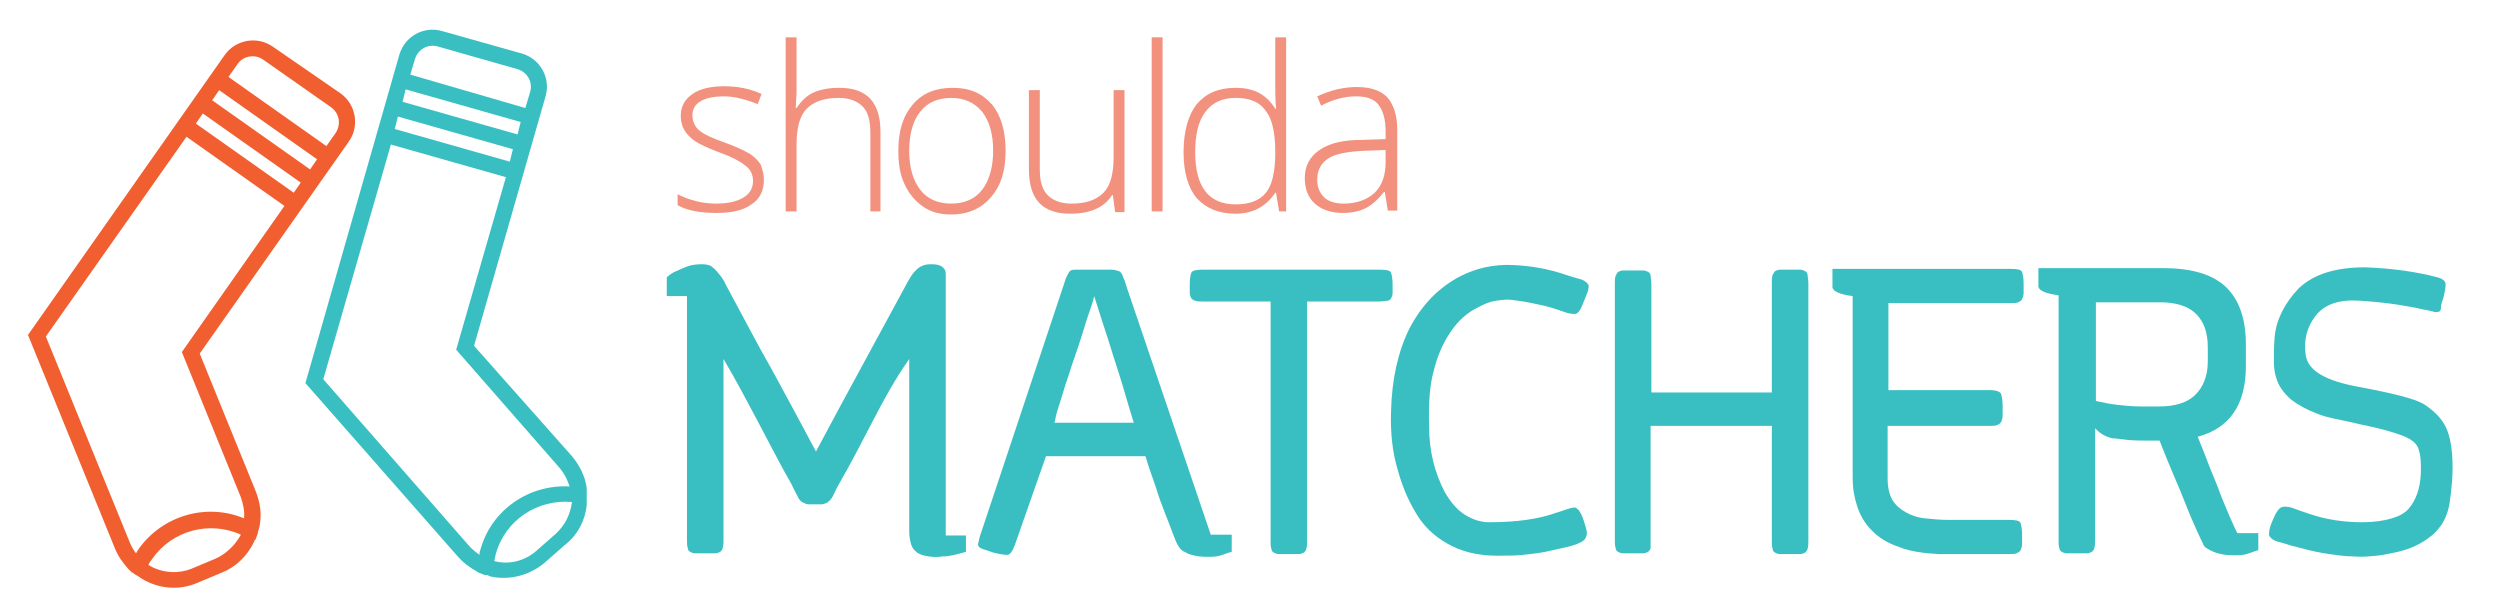
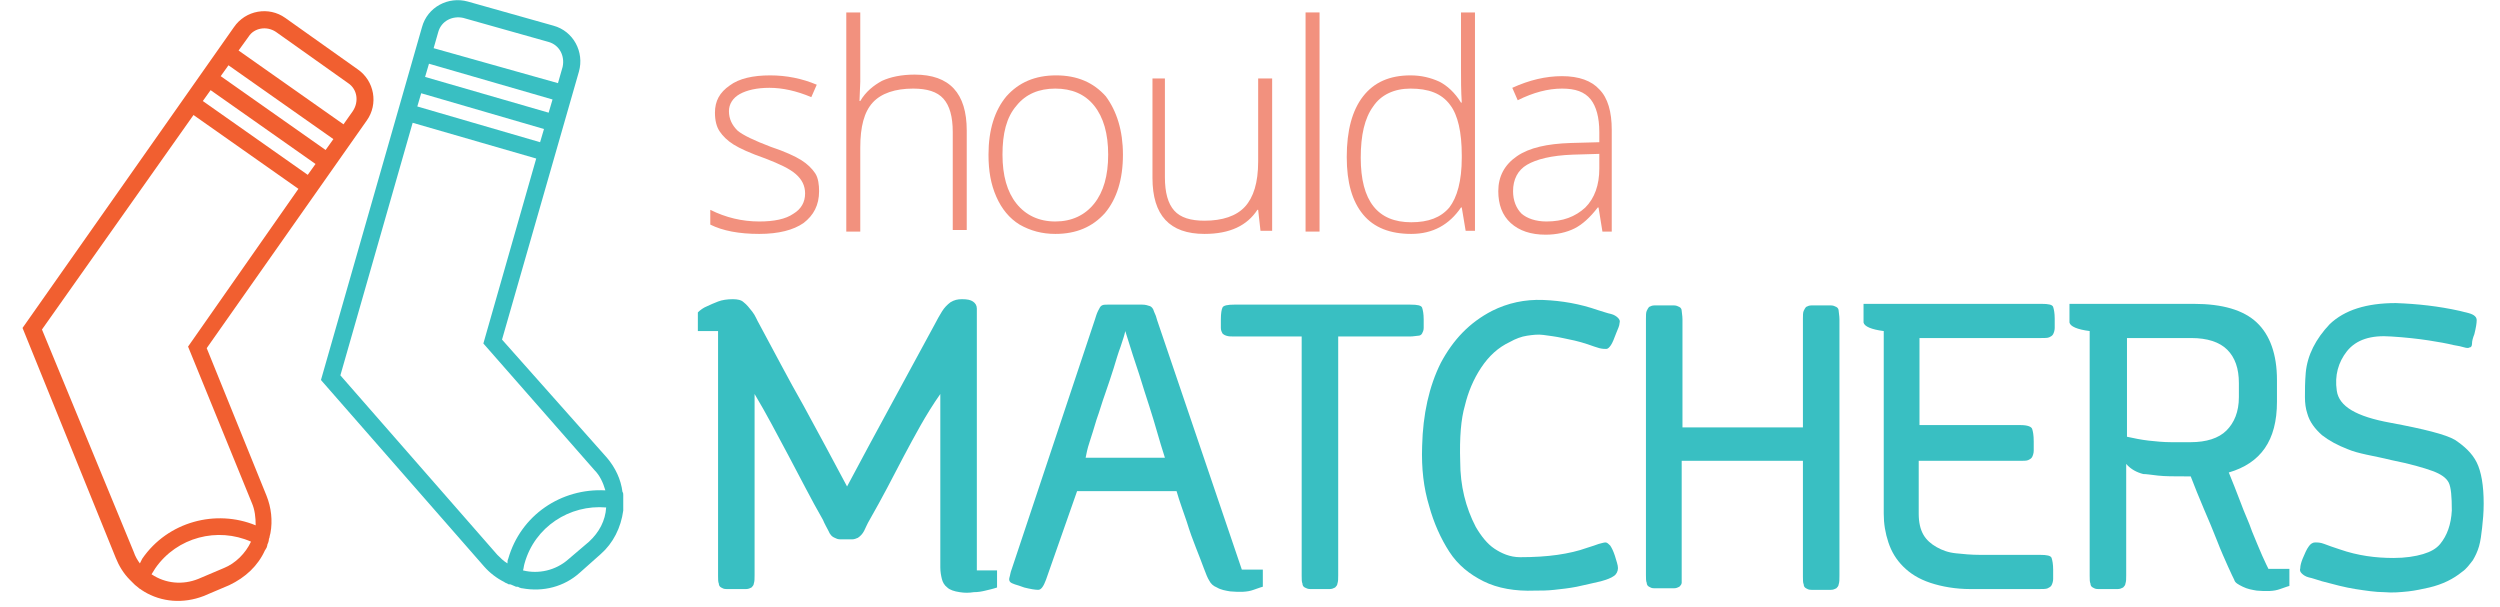
<svg xmlns="http://www.w3.org/2000/svg" version="1.1" x="0px" y="0px" viewBox="0 0 321.7 78.1" enable-background="new 0 0 321.7 78.1" xml:space="preserve">
  <g id="Layer_1">
    <g>
-       <path fill="#F2917E" d="M98.3,23.1c0,1.4-0.5,2.5-1.6,3.2c-1.1,0.8-2.6,1.1-4.5,1.1c-2.1,0-3.8-0.3-5-1V25c1.6,0.8,3.2,1.2,5,1.2    c1.5,0,2.7-0.3,3.5-0.8s1.2-1.2,1.2-2.1c0-0.8-0.3-1.5-1-2c-0.6-0.5-1.7-1.1-3.1-1.6c-1.6-0.6-2.7-1.1-3.3-1.5s-1.1-0.9-1.4-1.4    c-0.3-0.5-0.5-1.1-0.5-1.9c0-1.2,0.5-2.1,1.5-2.8c1-0.7,2.4-1,4.1-1c1.7,0,3.3,0.3,4.8,1l-0.5,1.3c-1.5-0.6-3-1-4.3-1    c-1.3,0-2.3,0.2-3,0.6c-0.7,0.4-1.1,1-1.1,1.8c0,0.8,0.3,1.5,0.9,2c0.6,0.5,1.7,1,3.4,1.6c1.4,0.5,2.4,1,3.1,1.4    c0.6,0.4,1.1,0.9,1.4,1.4C98.1,21.8,98.3,22.4,98.3,23.1z" />
-       <path fill="#F2917E" d="M112,27.2V17.1c0-1.6-0.3-2.7-1-3.4c-0.7-0.7-1.7-1.1-3.1-1.1c-1.9,0-3.2,0.5-4.1,1.4    c-0.9,0.9-1.3,2.5-1.3,4.6v8.6h-1.4V4.8h1.4v7.1l-0.1,2h0.1c0.6-0.9,1.3-1.6,2.2-2c0.9-0.4,2-0.6,3.3-0.6c3.6,0,5.3,1.9,5.3,5.7    v10.2H112z" />
-       <path fill="#F2917E" d="M129.4,19.4c0,2.6-0.6,4.5-1.9,6c-1.2,1.4-2.9,2.2-5.1,2.2c-1.4,0-2.6-0.3-3.6-1c-1-0.7-1.8-1.6-2.4-2.9    c-0.6-1.2-0.8-2.7-0.8-4.3c0-2.6,0.6-4.5,1.9-6c1.2-1.4,2.9-2.1,5.1-2.1c2.2,0,3.8,0.7,5.1,2.2C128.8,14.9,129.4,16.8,129.4,19.4z     M117,19.4c0,2.2,0.5,3.8,1.4,5c0.9,1.2,2.3,1.8,4,1.8s3.1-0.6,4-1.8c0.9-1.2,1.4-2.9,1.4-5c0-2.2-0.5-3.8-1.4-5    c-1-1.2-2.3-1.8-4-1.8s-3.1,0.6-4,1.8C117.5,15.5,117,17.2,117,19.4z" />
-       <path fill="#F2917E" d="M133.8,11.6v10.1c0,1.6,0.3,2.7,1,3.4c0.7,0.7,1.7,1.1,3.1,1.1c1.9,0,3.2-0.5,4.1-1.4    c0.9-0.9,1.3-2.5,1.3-4.6v-8.6h1.4v15.7h-1.2l-0.3-2.2h-0.1c-1,1.6-2.8,2.4-5.4,2.4c-3.6,0-5.3-1.9-5.3-5.7V11.6H133.8z" />
-       <path fill="#F2917E" d="M149.6,27.2h-1.4V4.8h1.4V27.2z" />
-       <path fill="#F2917E" d="M159,11.3c1.1,0,2.1,0.2,2.9,0.6c0.8,0.4,1.6,1.1,2.2,2.1h0.1c-0.1-1.2-0.1-2.4-0.1-3.6V4.8h1.4v22.4h-0.9    l-0.4-2.4h-0.1c-1.2,1.8-2.9,2.7-5.1,2.7c-2.2,0-3.8-0.7-5-2c-1.1-1.3-1.7-3.3-1.7-5.9c0-2.7,0.6-4.8,1.7-6.2    C155.2,12,156.8,11.3,159,11.3z M159,12.6c-1.7,0-3,0.6-3.9,1.8c-0.9,1.2-1.3,2.9-1.3,5.2c0,4.4,1.7,6.7,5.2,6.7    c1.8,0,3.1-0.5,3.9-1.5s1.2-2.7,1.2-5.1v-0.2c0-2.4-0.4-4.2-1.2-5.2C162.1,13.1,160.8,12.6,159,12.6z" />
-       <path fill="#F2917E" d="M178.6,27.2l-0.4-2.5h-0.1c-0.8,1-1.6,1.7-2.4,2.1c-0.8,0.4-1.8,0.6-2.9,0.6c-1.5,0-2.7-0.4-3.6-1.2    c-0.9-0.8-1.3-1.9-1.3-3.3c0-1.5,0.6-2.7,1.9-3.6s3.1-1.3,5.5-1.3l3-0.1v-1c0-1.5-0.3-2.6-0.9-3.4c-0.6-0.8-1.6-1.1-2.9-1.1    c-1.5,0-3,0.4-4.5,1.2l-0.5-1.2c1.7-0.8,3.4-1.2,5.1-1.2c1.7,0,3,0.4,3.9,1.3c0.8,0.9,1.3,2.3,1.3,4.2v10.4H178.6z M172.9,26.2    c1.7,0,3-0.5,4-1.4c1-1,1.4-2.3,1.4-4v-1.5l-2.7,0.1c-2.2,0.1-3.8,0.4-4.7,1c-0.9,0.6-1.4,1.5-1.4,2.7c0,1,0.3,1.7,0.9,2.3    C170.9,25.9,171.8,26.2,172.9,26.2z" />
-       <path fill="#39BFC2" d="M112.3,54.2c-1.4,2.7-2.8,5.4-4.4,8.2c-0.3,0.5-0.5,1-0.7,1.4c-0.2,0.4-0.5,0.7-0.8,0.9    c-0.2,0.1-0.5,0.2-0.7,0.2c-0.3,0-0.5,0-0.8,0s-0.6,0-0.8,0c-0.3,0-0.5-0.1-0.7-0.2c-0.3-0.1-0.6-0.4-0.8-0.9    c-0.2-0.4-0.5-0.9-0.7-1.4c-1.5-2.6-2.9-5.4-4.4-8.2c-1.5-2.8-2.9-5.5-4.4-8v23.2c0,0.5,0,0.8-0.1,1.1c0,0.2-0.2,0.4-0.3,0.5    c-0.2,0.1-0.4,0.2-0.7,0.2s-0.7,0-1.3,0c-0.5,0-0.8,0-1.2,0s-0.5-0.1-0.7-0.2c-0.2-0.1-0.3-0.3-0.3-0.5c-0.1-0.2-0.1-0.6-0.1-1    V38.1h-2.6v-2.4c0.3-0.3,0.7-0.6,1.2-0.8c0.4-0.2,0.9-0.4,1.4-0.6c0.5-0.2,1.2-0.3,1.9-0.3c0.6,0,1.1,0.1,1.4,0.4h0    c0.4,0.3,0.7,0.7,1.1,1.2s0.6,1.1,0.9,1.6c1.9,3.5,3.7,7,5.7,10.5c1.9,3.5,3.8,7,5.6,10.4c1.8-3.4,3.7-6.9,5.6-10.4    s3.8-7,5.7-10.5c0.3-0.6,0.6-1.1,0.9-1.6s0.7-0.9,1.1-1.2c0.5-0.3,0.9-0.4,1.5-0.4c0.7,0,1.1,0.1,1.4,0.3c0.3,0.2,0.5,0.5,0.5,0.9    l0,30.8v2.9h2.6V71c-0.6,0.2-1.1,0.3-1.5,0.4c-0.4,0.1-0.9,0.2-1.5,0.2c-0.6,0.1-1.2,0.1-1.8,0c-0.7-0.1-1.3-0.3-1.6-0.6    c-0.4-0.3-0.6-0.7-0.7-1.1c-0.1-0.4-0.2-0.9-0.2-1.5v-1.7v-0.4V46.2C115.1,48.9,113.7,51.5,112.3,54.2z" />
-       <path fill="#39BFC2" d="M130.6,70.1c-0.3,0.8-0.6,1.3-1,1.3c-0.4,0-1-0.1-1.8-0.3c-0.5-0.2-0.9-0.3-1.2-0.4    c-0.3-0.1-0.5-0.2-0.6-0.3c-0.1-0.1-0.2-0.3-0.1-0.6s0.1-0.6,0.3-1.1l10.7-32.1c0.1-0.3,0.2-0.7,0.4-1.1c0.2-0.4,0.3-0.6,0.5-0.7    c0.2-0.1,0.4-0.1,0.7-0.1c0.3,0,0.6,0,0.9,0h2.5c0.4,0,0.7,0,1.1,0c0.4,0,0.7,0.1,1,0.2c0.2,0.1,0.4,0.3,0.5,0.7    c0.2,0.4,0.3,0.7,0.4,1.1l10.9,32.1h2.7v2.2c0,0-0.4,0.1-1.2,0.4s-1.8,0.3-3,0.2c-0.6-0.1-1.2-0.2-1.7-0.5c-0.5-0.2-0.8-0.5-1-0.9    c-0.2-0.3-0.4-0.8-0.7-1.6s-0.6-1.6-1-2.6c-0.4-1-0.8-2.1-1.2-3.4c-0.4-1.2-0.9-2.5-1.3-3.9h-12.8L130.6,70.1z M140.8,38.1    c-0.1,0.5-0.3,1.1-0.6,2c-0.3,0.8-0.6,1.8-0.9,2.8c-0.3,1-0.7,2.1-1.1,3.3c-0.4,1.1-0.7,2.2-1.1,3.3c-0.3,1-0.6,2-0.9,2.9    c-0.3,0.9-0.4,1.5-0.5,2h10.2c-0.4-1.2-0.7-2.3-1-3.3s-0.6-2.1-1-3.3c-0.4-1.2-0.8-2.5-1.3-4.1C142.1,42.2,141.5,40.3,140.8,38.1z    " />
-       <path fill="#39BFC2" d="M154.9,38.8c-0.5,0-0.8,0-1.1-0.1s-0.4-0.2-0.5-0.3c-0.1-0.2-0.2-0.4-0.2-0.7c0-0.3,0-0.6,0-1.1    c0-0.8,0.1-1.3,0.2-1.5c0.1-0.3,0.7-0.4,1.5-0.4h22.7c0.9,0,1.4,0.1,1.5,0.4c0.1,0.3,0.2,0.8,0.2,1.5c0,0.5,0,0.8,0,1.1    c0,0.3-0.1,0.5-0.2,0.7c-0.1,0.2-0.3,0.3-0.5,0.3s-0.6,0.1-1.1,0.1h-9.2v30.7c0,0.5,0,0.8-0.1,1.1c0,0.2-0.2,0.4-0.3,0.5    c-0.2,0.1-0.4,0.2-0.7,0.2s-0.7,0-1.3,0c-0.5,0-0.8,0-1.2,0c-0.3,0-0.5-0.1-0.7-0.2c-0.2-0.1-0.3-0.3-0.3-0.5    c-0.1-0.2-0.1-0.6-0.1-1V38.8H154.9z" />
-       <path fill="#39BFC2" d="M191.6,67.2c1.8,0,3.4-0.1,4.8-0.3s2.7-0.5,3.8-0.9c0.7-0.2,1.2-0.4,1.5-0.5c0.4-0.1,0.7-0.2,0.9-0.2    c0.2,0,0.4,0.2,0.6,0.4c0.2,0.3,0.4,0.7,0.6,1.3c0.2,0.7,0.4,1.2,0.4,1.6c0,0.4-0.2,0.8-0.5,1c-0.4,0.3-1,0.5-1.7,0.7    c-0.8,0.2-1.8,0.4-3.1,0.7c-1,0.2-2,0.3-2.9,0.4c-0.9,0.1-1.7,0.1-2.5,0.1c-2.5,0.1-4.8-0.3-6.6-1.2s-3.3-2.1-4.4-3.8    c-1.1-1.7-2-3.7-2.6-5.9c-0.7-2.3-1-4.8-0.9-7.7c0.1-4.1,0.9-7.7,2.4-10.7c1.6-3,3.7-5.2,6.6-6.7c2-1,4.2-1.5,6.6-1.4    c2.4,0.1,4.7,0.5,7,1.3c0.7,0.2,1.2,0.4,1.7,0.5c0.4,0.1,0.7,0.3,0.9,0.5c0.2,0.2,0.3,0.4,0.2,0.7c0,0.3-0.2,0.7-0.4,1.2    c-0.3,0.8-0.5,1.3-0.7,1.6s-0.4,0.5-0.6,0.5c-0.2,0-0.5,0-0.9-0.1c-0.4-0.1-0.9-0.3-1.5-0.5c-1.2-0.4-2.2-0.6-3.2-0.8    c-0.9-0.2-1.8-0.3-2.5-0.4c-0.7-0.1-1.4,0-2.1,0.1c-0.7,0.1-1.5,0.4-2.2,0.8c-1.5,0.7-2.7,1.8-3.7,3.3c-1,1.5-1.7,3.2-2.1,4.9    c-0.5,1.7-0.7,4.1-0.6,7.2c0,3.1,0.7,5.9,2,8.4c0.7,1.2,1.5,2.2,2.4,2.8S190.3,67.2,191.6,67.2z" />
-       <path fill="#39BFC2" d="M212.4,70.5c0,0.2-0.2,0.4-0.3,0.5c-0.2,0.1-0.4,0.2-0.7,0.2c-0.3,0-0.7,0-1.3,0c-0.5,0-0.8,0-1.2,0    s-0.5-0.1-0.7-0.2c-0.2-0.1-0.3-0.3-0.3-0.5c-0.1-0.2-0.1-0.6-0.1-1v-33c0-0.4,0-0.8,0.1-1c0.1-0.2,0.2-0.4,0.3-0.5    c0.2-0.1,0.4-0.2,0.7-0.2s0.7,0,1.2,0c0.6,0,1,0,1.3,0c0.3,0,0.5,0.1,0.7,0.2c0.2,0.1,0.3,0.3,0.3,0.5c0,0.2,0.1,0.6,0.1,1.1v13.9    H228V36.4c0-0.4,0-0.8,0.1-1c0.1-0.2,0.2-0.4,0.3-0.5c0.2-0.1,0.4-0.2,0.7-0.2s0.7,0,1.2,0c0.6,0,1,0,1.3,0c0.3,0,0.5,0.1,0.7,0.2    c0.2,0.1,0.3,0.3,0.3,0.5c0,0.2,0.1,0.6,0.1,1.1v33c0,0.5,0,0.8-0.1,1.1c0,0.2-0.2,0.4-0.3,0.5c-0.2,0.1-0.4,0.2-0.7,0.2    c-0.3,0-0.7,0-1.3,0c-0.5,0-0.8,0-1.2,0s-0.5-0.1-0.7-0.2c-0.2-0.1-0.3-0.3-0.3-0.5c-0.1-0.2-0.1-0.6-0.1-1V54.8h-15.6v14.7    C212.4,69.9,212.4,70.3,212.4,70.5z" />
-       <path fill="#39BFC2" d="M244.4,70.4c-1.5-0.5-2.6-1.2-3.5-2.1c-0.9-0.9-1.5-1.9-1.9-3.1c-0.4-1.2-0.6-2.4-0.6-3.7V38.1v0    c-1.6-0.2-2.5-0.6-2.6-1.1v-2.4h22.9c0.9,0,1.4,0.1,1.5,0.4c0.1,0.3,0.2,0.8,0.2,1.5c0,0.5,0,0.8,0,1.2c0,0.3-0.1,0.6-0.2,0.8    c-0.1,0.2-0.3,0.3-0.5,0.4c-0.2,0.1-0.6,0.1-1.1,0.1h-15.6v11.2h13c0.9,0,1.4,0.2,1.5,0.5c0.1,0.3,0.2,0.8,0.2,1.6    c0,0.5,0,0.8,0,1.2c0,0.3-0.1,0.6-0.2,0.8c-0.1,0.2-0.3,0.3-0.5,0.4c-0.2,0.1-0.6,0.1-1.1,0.1h-13v6.8c0,1.1,0.2,2,0.6,2.7    c0.4,0.7,1,1.2,1.7,1.6c0.7,0.4,1.5,0.7,2.5,0.8c0.9,0.1,2,0.2,3.1,0.2h7.7c0.9,0,1.4,0.1,1.5,0.4c0.1,0.3,0.2,0.8,0.2,1.5    c0,0.5,0,0.8,0,1.2c0,0.3-0.1,0.6-0.2,0.8s-0.3,0.3-0.5,0.4c-0.2,0.1-0.6,0.1-1.1,0.1h-8.9C247.7,71.2,245.9,71,244.4,70.4z" />
-       <path fill="#39BFC2" d="M282.8,56.2c0.5,1.2,1,2.5,1.5,3.8s1.1,2.6,1.5,3.8c0.5,1.2,0.9,2.2,1.3,3.1c0.4,0.9,0.7,1.5,0.8,1.7h2.7    v2.2c0,0-0.4,0.1-1.2,0.4s-1.8,0.3-3,0.2c-0.6-0.1-1.2-0.2-1.8-0.5s-1-0.5-1.1-0.9c-0.1-0.2-0.4-0.8-0.8-1.7    c-0.4-0.9-0.9-2-1.4-3.3c-0.5-1.3-1.1-2.7-1.7-4.1s-1.2-2.9-1.7-4.2h-0.7c-1.4,0-2.6,0-3.5-0.1c-0.9-0.1-1.5-0.2-1.9-0.2    c-0.8-0.2-1.6-0.6-2.2-1.3v14.3c0,0.5,0,0.8-0.1,1.1c0,0.2-0.2,0.4-0.3,0.5c-0.2,0.1-0.4,0.2-0.7,0.2s-0.7,0-1.3,0    c-0.5,0-0.8,0-1.2,0s-0.5-0.1-0.7-0.2c-0.2-0.1-0.3-0.3-0.3-0.5c-0.1-0.2-0.1-0.6-0.1-1V38c-1.6-0.2-2.5-0.6-2.6-1.1v-2.4h16    c3.7,0,6.4,0.8,8.1,2.4c1.7,1.6,2.6,4.1,2.6,7.4v2.8C289,52.1,286.9,55.1,282.8,56.2z M277.9,52.3c2,0,3.6-0.5,4.6-1.5    c1-1,1.6-2.4,1.6-4.3v-1.8c0-1.9-0.5-3.3-1.5-4.3c-1-1-2.6-1.5-4.6-1.5h-8.3v12.7c0.9,0.2,1.9,0.4,2.8,0.5s1.9,0.2,2.9,0.2H277.9z    " />
-       <path fill="#39BFC2" d="M303.7,38.7c-2.6-0.2-4.5,0.4-5.7,1.9c-1.1,1.4-1.6,3.1-1.3,5.1c0.3,2,2.5,3.3,6.9,4.1    c4.3,0.8,7.1,1.5,8.3,2.2c1.2,0.8,2.2,1.7,2.8,2.9c0.6,1.2,0.9,3,0.9,5.3c0,1.2-0.1,2.2-0.2,3.1c-0.1,0.9-0.2,1.7-0.4,2.4    c-0.2,0.7-0.5,1.3-0.8,1.8c-0.4,0.5-0.8,1.1-1.4,1.5c-1.1,0.9-2.5,1.6-4.2,2c-0.9,0.2-1.8,0.4-2.7,0.5c-1,0.1-2,0.2-3.1,0.1    c-1.1,0-2.4-0.2-3.7-0.4c-1.3-0.2-2.8-0.6-4.3-1c-0.7-0.2-1.2-0.4-1.7-0.5c-0.4-0.1-0.7-0.3-0.9-0.5c-0.2-0.2-0.3-0.4-0.2-0.7    c0-0.3,0.1-0.7,0.3-1.2c0.3-0.7,0.5-1.2,0.8-1.6c0.2-0.3,0.5-0.5,0.8-0.5s0.7,0,1.2,0.2c0.5,0.2,1.1,0.4,2,0.7    c2.3,0.8,4.6,1.1,6.9,1.1c1.5,0,2.8-0.2,3.8-0.5c1-0.3,1.7-0.7,2.2-1.3c0.9-1.1,1.4-2.5,1.5-4.3s-0.1-3-0.4-3.6    c-0.3-0.6-1-1.1-2.1-1.5c-1.1-0.4-2.8-0.9-5.3-1.4c-1.2-0.3-2.3-0.5-3.2-0.7c-0.9-0.2-1.7-0.4-2.4-0.7c-1.3-0.5-2.4-1.1-3.3-1.8    c-0.9-0.8-1.6-1.7-1.9-2.8c-0.2-0.6-0.3-1.3-0.3-2.1c0-0.9,0-1.9,0.1-3.1c0.2-2.3,1.3-4.4,3.1-6.3c1.9-1.8,4.7-2.7,8.5-2.7    c2.8,0.1,5.5,0.4,8.2,1l1.2,0.3c0.7,0.2,1,0.5,1,0.9c0,0.4-0.1,1-0.3,1.8c-0.2,0.5-0.3,0.9-0.3,1.2c0,0.3-0.1,0.5-0.3,0.5    c-0.1,0.1-0.4,0.1-0.7,0c-0.3-0.1-0.8-0.2-1.4-0.3c-0.8-0.2-1.9-0.4-3.2-0.6S305.4,38.8,303.7,38.7z" />
+       <path fill="#F2917E" d="M105.4,24.6c0,1.8-0.7,3.1-2,4.1c-1.3,0.9-3.2,1.4-5.7,1.4c-2.6,0-4.7-0.4-6.3-1.2V27c2,1,4.1,1.5,6.3,1.5    c1.9,0,3.4-0.3,4.4-1c1-0.6,1.5-1.5,1.5-2.6c0-1-0.4-1.8-1.2-2.5c-0.8-0.7-2.1-1.3-3.9-2c-2-0.7-3.3-1.3-4.1-1.8    c-0.8-0.5-1.4-1.1-1.8-1.7c-0.4-0.6-0.6-1.4-0.6-2.4c0-1.5,0.6-2.6,1.9-3.5c1.2-0.9,3-1.3,5.2-1.3c2.1,0,4.1,0.4,6,1.2l-0.7,1.6    c-1.9-0.8-3.7-1.2-5.4-1.2c-1.6,0-2.9,0.3-3.8,0.8s-1.4,1.3-1.4,2.2c0,1,0.4,1.8,1.1,2.5c0.7,0.6,2.2,1.3,4.3,2.1    c1.8,0.6,3.1,1.2,3.9,1.7s1.4,1.1,1.8,1.7S105.4,23.8,105.4,24.6z" />
+       <path fill="#F2917E" d="M122.6,29.8V17c0-2-0.4-3.4-1.2-4.3c-0.8-0.9-2.1-1.3-3.9-1.3c-2.3,0-4.1,0.6-5.2,1.8    c-1.1,1.2-1.6,3.1-1.6,5.8v10.8h-1.8V1.6h1.8v8.9l-0.1,2.5h0.1c0.7-1.2,1.7-2,2.8-2.6c1.1-0.5,2.5-0.8,4.2-0.8    c4.5,0,6.7,2.4,6.7,7.2v12.8H122.6z" />
+       <path fill="#F2917E" d="M144.5,19.9c0,3.2-0.8,5.7-2.3,7.5c-1.6,1.8-3.7,2.7-6.4,2.7c-1.7,0-3.2-0.4-4.6-1.2c-1.3-0.8-2.3-2-3-3.6    c-0.7-1.6-1-3.3-1-5.4c0-3.2,0.8-5.7,2.3-7.5c1.6-1.8,3.7-2.7,6.4-2.7c2.7,0,4.8,0.9,6.4,2.7C143.7,14.3,144.5,16.8,144.5,19.9z     M129,19.9c0,2.7,0.6,4.8,1.8,6.3c1.2,1.5,2.9,2.3,5,2.3s3.8-0.8,5-2.3c1.2-1.5,1.8-3.6,1.8-6.3c0-2.7-0.6-4.8-1.8-6.3    c-1.2-1.5-2.9-2.2-5-2.2s-3.8,0.7-5,2.2C129.5,15.1,129,17.2,129,19.9z" />
+       <path fill="#F2917E" d="M149.9,10.1v12.7c0,2,0.4,3.4,1.2,4.3c0.8,0.9,2.1,1.3,3.9,1.3c2.3,0,4.1-0.6,5.2-1.8    c1.1-1.2,1.7-3.1,1.7-5.8V10.1h1.8v19.6h-1.5l-0.3-2.7h-0.1c-1.3,2-3.5,3.1-6.8,3.1c-4.5,0-6.7-2.4-6.7-7.2V10.1H149.9z" />
+       <path fill="#F2917E" d="M169.8,29.8H168V1.6h1.8V29.8z" />
+       <path fill="#F2917E" d="M181.5,9.7c1.4,0,2.6,0.3,3.7,0.8c1,0.5,2,1.4,2.8,2.7h0.1c-0.1-1.5-0.1-3-0.1-4.5V1.6h1.8v28.1h-1.2    l-0.5-3H188c-1.5,2.2-3.6,3.4-6.4,3.4c-2.7,0-4.8-0.8-6.2-2.5s-2.1-4.1-2.1-7.4c0-3.4,0.7-6,2.1-7.8    C176.8,10.6,178.8,9.7,181.5,9.7z M181.5,11.4c-2.1,0-3.8,0.8-4.8,2.3c-1.1,1.5-1.6,3.7-1.6,6.6c0,5.6,2.2,8.3,6.5,8.3    c2.2,0,3.8-0.6,4.9-1.9c1-1.3,1.6-3.4,1.6-6.4v-0.3c0-3-0.5-5.2-1.5-6.5C185.5,12,183.8,11.4,181.5,11.4z" />
+       <path fill="#F2917E" d="M206.2,29.8l-0.5-3.1h-0.1c-1,1.3-2,2.2-3,2.7c-1,0.5-2.3,0.8-3.7,0.8c-1.9,0-3.4-0.5-4.5-1.5    c-1.1-1-1.6-2.4-1.6-4.1c0-1.9,0.8-3.4,2.4-4.5s3.9-1.6,6.9-1.7l3.7-0.1V17c0-1.9-0.4-3.3-1.1-4.2c-0.8-1-2-1.4-3.7-1.4    c-1.8,0-3.7,0.5-5.7,1.5l-0.7-1.6c2.2-1,4.3-1.5,6.4-1.5c2.2,0,3.8,0.6,4.8,1.7c1.1,1.1,1.6,2.9,1.6,5.2v13.1H206.2z M199,28.5    c2.1,0,3.7-0.6,5-1.8c1.2-1.2,1.8-2.9,1.8-5v-1.9l-3.4,0.1c-2.8,0.1-4.7,0.6-5.9,1.3c-1.2,0.7-1.8,1.9-1.8,3.4    c0,1.2,0.4,2.2,1.1,2.9C196.5,28.1,197.6,28.5,199,28.5z" />
+       <path fill="#39BFC2" d="M116.3,58.7c-1.4,2.7-2.8,5.4-4.4,8.2c-0.3,0.5-0.5,1-0.7,1.4c-0.2,0.4-0.5,0.7-0.8,0.9    c-0.2,0.1-0.5,0.2-0.7,0.2c-0.3,0-0.5,0-0.8,0s-0.6,0-0.8,0c-0.3,0-0.5-0.1-0.7-0.2c-0.3-0.1-0.6-0.4-0.8-0.9    c-0.2-0.4-0.5-0.9-0.7-1.4c-1.5-2.6-2.9-5.4-4.4-8.2c-1.5-2.8-2.9-5.5-4.4-8V74c0,0.5,0,0.8-0.1,1.1c0,0.2-0.2,0.4-0.3,0.5    c-0.2,0.1-0.4,0.2-0.7,0.2s-0.7,0-1.3,0c-0.5,0-0.8,0-1.2,0s-0.5-0.1-0.7-0.2c-0.2-0.1-0.3-0.3-0.3-0.5c-0.1-0.2-0.1-0.6-0.1-1    V42.6h-2.6v-2.4c0.3-0.3,0.7-0.6,1.2-0.8c0.4-0.2,0.9-0.4,1.4-0.6c0.5-0.2,1.2-0.3,1.9-0.3c0.6,0,1.1,0.1,1.4,0.4h0    c0.4,0.3,0.7,0.7,1.1,1.2s0.6,1.1,0.9,1.6c1.9,3.5,3.7,7,5.7,10.5c1.9,3.5,3.8,7,5.6,10.4c1.8-3.4,3.7-6.9,5.6-10.4    s3.8-7,5.7-10.5c0.3-0.6,0.6-1.1,0.9-1.6s0.7-0.9,1.1-1.2c0.5-0.3,0.9-0.4,1.5-0.4c0.7,0,1.1,0.1,1.4,0.3c0.3,0.2,0.5,0.5,0.5,0.9    l0,30.8v2.9h2.6v2.2c-0.6,0.2-1.1,0.3-1.5,0.4c-0.4,0.1-0.9,0.2-1.5,0.2c-0.6,0.1-1.2,0.1-1.8,0c-0.7-0.1-1.3-0.3-1.6-0.6    c-0.4-0.3-0.6-0.7-0.7-1.1c-0.1-0.4-0.2-0.9-0.2-1.5v-1.7v-0.4V50.7C119.1,53.4,117.7,56.1,116.3,58.7z" />
+       <path fill="#39BFC2" d="M134.6,74.6c-0.3,0.8-0.6,1.3-1,1.3c-0.4,0-1-0.1-1.8-0.3c-0.5-0.2-0.9-0.3-1.2-0.4    c-0.3-0.1-0.5-0.2-0.6-0.3c-0.1-0.1-0.2-0.3-0.1-0.6s0.1-0.6,0.3-1.1l10.7-32.1c0.1-0.3,0.2-0.7,0.4-1.1c0.2-0.4,0.3-0.6,0.5-0.7    c0.2-0.1,0.4-0.1,0.7-0.1c0.3,0,0.6,0,0.9,0h2.5c0.4,0,0.7,0,1.1,0c0.4,0,0.7,0.1,1,0.2c0.2,0.1,0.4,0.3,0.5,0.7    c0.2,0.4,0.3,0.7,0.4,1.1l10.9,32.1h2.7v2.2c0,0-0.4,0.1-1.2,0.4s-1.8,0.3-3,0.2c-0.6-0.1-1.2-0.2-1.7-0.5c-0.5-0.2-0.8-0.5-1-0.9    c-0.2-0.3-0.4-0.8-0.7-1.6s-0.6-1.6-1-2.6c-0.4-1-0.8-2.1-1.2-3.4c-0.4-1.2-0.9-2.5-1.3-3.9h-12.8L134.6,74.6z M144.8,42.6    c-0.1,0.5-0.3,1.1-0.6,2c-0.3,0.8-0.6,1.8-0.9,2.8c-0.3,1-0.7,2.1-1.1,3.3c-0.4,1.1-0.7,2.2-1.1,3.3c-0.3,1-0.6,2-0.9,2.9    c-0.3,0.9-0.4,1.5-0.5,2h10.2c-0.4-1.2-0.7-2.3-1-3.3s-0.6-2.1-1-3.3c-0.4-1.2-0.8-2.5-1.3-4.1C146.1,46.7,145.5,44.9,144.8,42.6z    " />
+       <path fill="#39BFC2" d="M158.9,43.3c-0.5,0-0.8,0-1.1-0.1s-0.4-0.2-0.5-0.3c-0.1-0.2-0.2-0.4-0.2-0.7c0-0.3,0-0.6,0-1.1    c0-0.8,0.1-1.3,0.2-1.5c0.1-0.3,0.7-0.4,1.5-0.4h22.7c0.9,0,1.4,0.1,1.5,0.4c0.1,0.3,0.2,0.8,0.2,1.5c0,0.5,0,0.8,0,1.1    c0,0.3-0.1,0.5-0.2,0.7c-0.1,0.2-0.3,0.3-0.5,0.3s-0.6,0.1-1.1,0.1h-9.2V74c0,0.5,0,0.8-0.1,1.1c0,0.2-0.2,0.4-0.3,0.5    c-0.2,0.1-0.4,0.2-0.7,0.2s-0.7,0-1.3,0c-0.5,0-0.8,0-1.2,0c-0.3,0-0.5-0.1-0.7-0.2c-0.2-0.1-0.3-0.3-0.3-0.5    c-0.1-0.2-0.1-0.6-0.1-1V43.3H158.9z" />
+       <path fill="#39BFC2" d="M195.6,71.7c1.8,0,3.4-0.1,4.8-0.3s2.7-0.5,3.8-0.9c0.7-0.2,1.2-0.4,1.5-0.5c0.4-0.1,0.7-0.2,0.9-0.2    c0.2,0,0.4,0.2,0.6,0.4c0.2,0.3,0.4,0.7,0.6,1.3c0.2,0.7,0.4,1.2,0.4,1.6c0,0.4-0.2,0.8-0.5,1c-0.4,0.3-1,0.5-1.7,0.7    c-0.8,0.2-1.8,0.4-3.1,0.7c-1,0.2-2,0.3-2.9,0.4c-0.9,0.1-1.7,0.1-2.5,0.1c-2.5,0.1-4.8-0.3-6.6-1.2s-3.3-2.1-4.4-3.8    c-1.1-1.7-2-3.7-2.6-5.9c-0.7-2.3-1-4.8-0.9-7.7c0.1-4.1,0.9-7.7,2.4-10.7c1.6-3,3.7-5.2,6.6-6.7c2-1,4.2-1.5,6.6-1.4    c2.4,0.1,4.7,0.5,7,1.3c0.7,0.2,1.2,0.4,1.7,0.5c0.4,0.1,0.7,0.3,0.9,0.5c0.2,0.2,0.3,0.4,0.2,0.7c0,0.3-0.2,0.7-0.4,1.2    c-0.3,0.8-0.5,1.3-0.7,1.6s-0.4,0.5-0.6,0.5c-0.2,0-0.5,0-0.9-0.1c-0.4-0.1-0.9-0.3-1.5-0.5c-1.2-0.4-2.2-0.6-3.2-0.8    c-0.9-0.2-1.8-0.3-2.5-0.4c-0.7-0.1-1.4,0-2.1,0.1c-0.7,0.1-1.5,0.4-2.2,0.8c-1.5,0.7-2.7,1.8-3.7,3.3c-1,1.5-1.7,3.2-2.1,4.9    c-0.5,1.7-0.7,4.1-0.6,7.2c0,3.1,0.7,5.9,2,8.4c0.7,1.2,1.5,2.2,2.4,2.8S194.3,71.7,195.6,71.7z" />
+       <path fill="#39BFC2" d="M216.4,75c0,0.2-0.2,0.4-0.3,0.5c-0.2,0.1-0.4,0.2-0.7,0.2c-0.3,0-0.7,0-1.3,0c-0.5,0-0.8,0-1.2,0    s-0.5-0.1-0.7-0.2c-0.2-0.1-0.3-0.3-0.3-0.5c-0.1-0.2-0.1-0.6-0.1-1V41c0-0.4,0-0.8,0.1-1c0.1-0.2,0.2-0.4,0.3-0.5    c0.2-0.1,0.4-0.2,0.7-0.2s0.7,0,1.2,0c0.6,0,1,0,1.3,0c0.3,0,0.5,0.1,0.7,0.2c0.2,0.1,0.3,0.3,0.3,0.5c0,0.2,0.1,0.6,0.1,1.1v13.9    H232V41c0-0.4,0-0.8,0.1-1c0.1-0.2,0.2-0.4,0.3-0.5c0.2-0.1,0.4-0.2,0.7-0.2s0.7,0,1.2,0c0.6,0,1,0,1.3,0c0.3,0,0.5,0.1,0.7,0.2    c0.2,0.1,0.3,0.3,0.3,0.5c0,0.2,0.1,0.6,0.1,1.1v33c0,0.5,0,0.8-0.1,1.1c0,0.2-0.2,0.4-0.3,0.5c-0.2,0.1-0.4,0.2-0.7,0.2    c-0.3,0-0.7,0-1.3,0c-0.5,0-0.8,0-1.2,0s-0.5-0.1-0.7-0.2c-0.2-0.1-0.3-0.3-0.3-0.5c-0.1-0.2-0.1-0.6-0.1-1V59.3h-15.6V74    C216.4,74.4,216.4,74.8,216.4,75z" />
+       <path fill="#39BFC2" d="M248.4,75c-1.5-0.5-2.6-1.2-3.5-2.1c-0.9-0.9-1.5-1.9-1.9-3.1c-0.4-1.2-0.6-2.4-0.6-3.7V42.6v0    c-1.6-0.2-2.5-0.6-2.6-1.1v-2.4h22.9c0.9,0,1.4,0.1,1.5,0.4c0.1,0.3,0.2,0.8,0.2,1.5c0,0.5,0,0.8,0,1.2c0,0.3-0.1,0.6-0.2,0.8    c-0.1,0.2-0.3,0.3-0.5,0.4c-0.2,0.1-0.6,0.1-1.1,0.1h-15.6v11.2h13c0.9,0,1.4,0.2,1.5,0.5c0.1,0.3,0.2,0.8,0.2,1.6    c0,0.5,0,0.8,0,1.2c0,0.3-0.1,0.6-0.2,0.8c-0.1,0.2-0.3,0.3-0.5,0.4c-0.2,0.1-0.6,0.1-1.1,0.1h-13v6.8c0,1.1,0.2,2,0.6,2.7    c0.4,0.7,1,1.2,1.7,1.6c0.7,0.4,1.5,0.7,2.5,0.8c0.9,0.1,2,0.2,3.1,0.2h7.7c0.9,0,1.4,0.1,1.5,0.4c0.1,0.3,0.2,0.8,0.2,1.5    c0,0.5,0,0.8,0,1.2c0,0.3-0.1,0.6-0.2,0.8s-0.3,0.3-0.5,0.4c-0.2,0.1-0.6,0.1-1.1,0.1h-8.9C251.7,75.8,249.9,75.5,248.4,75z" />
+       <path fill="#39BFC2" d="M286.8,60.8c0.5,1.2,1,2.5,1.5,3.8c0.5,1.4,1.1,2.6,1.5,3.8c0.5,1.2,0.9,2.2,1.3,3.1    c0.4,0.9,0.7,1.5,0.8,1.7h2.7v2.2c0,0-0.4,0.1-1.2,0.4s-1.8,0.3-3,0.2c-0.6-0.1-1.2-0.2-1.8-0.5s-1-0.5-1.1-0.9    c-0.1-0.2-0.4-0.8-0.8-1.7c-0.4-0.9-0.9-2-1.4-3.3c-0.5-1.3-1.1-2.7-1.7-4.1s-1.2-2.9-1.7-4.2h-0.7c-1.4,0-2.6,0-3.5-0.1    c-0.9-0.1-1.5-0.2-1.9-0.2c-0.8-0.2-1.6-0.6-2.2-1.3V74c0,0.5,0,0.8-0.1,1.1c0,0.2-0.2,0.4-0.3,0.5c-0.2,0.1-0.4,0.2-0.7,0.2    s-0.7,0-1.3,0c-0.5,0-0.8,0-1.2,0s-0.5-0.1-0.7-0.2c-0.2-0.1-0.3-0.3-0.3-0.5c-0.1-0.2-0.1-0.6-0.1-1V42.6    c-1.6-0.2-2.5-0.6-2.6-1.1v-2.4h16c3.7,0,6.4,0.8,8.1,2.4c1.7,1.6,2.6,4.1,2.6,7.4v2.8C293,56.7,290.9,59.6,286.8,60.8z     M281.9,56.9c2,0,3.6-0.5,4.6-1.5c1-1,1.6-2.4,1.6-4.3v-1.8c0-1.9-0.5-3.3-1.5-4.3c-1-1-2.6-1.5-4.6-1.5h-8.3v12.7    c0.9,0.2,1.9,0.4,2.8,0.5s1.9,0.2,2.9,0.2H281.9z" />
+       <path fill="#39BFC2" d="M307.7,43.3c-2.6-0.2-4.5,0.4-5.7,1.9c-1.1,1.4-1.6,3.1-1.3,5.1c0.3,2,2.5,3.3,6.9,4.1    c4.3,0.8,7.1,1.5,8.3,2.2c1.2,0.8,2.2,1.7,2.8,2.9c0.6,1.2,0.9,3,0.9,5.3c0,1.2-0.1,2.2-0.2,3.1c-0.1,0.9-0.2,1.7-0.4,2.4    c-0.2,0.7-0.5,1.3-0.8,1.8c-0.4,0.5-0.8,1.1-1.4,1.5c-1.1,0.9-2.5,1.6-4.2,2c-0.9,0.2-1.8,0.4-2.7,0.5c-1,0.1-2,0.2-3.1,0.1    c-1.1,0-2.4-0.2-3.7-0.4c-1.3-0.2-2.8-0.6-4.3-1c-0.7-0.2-1.2-0.4-1.7-0.5c-0.4-0.1-0.7-0.3-0.9-0.5c-0.2-0.2-0.3-0.4-0.2-0.7    c0-0.3,0.1-0.7,0.3-1.2c0.3-0.7,0.5-1.2,0.8-1.6c0.2-0.3,0.5-0.5,0.8-0.5s0.7,0,1.2,0.2c0.5,0.2,1.1,0.4,2,0.7    c2.3,0.8,4.6,1.1,6.9,1.1c1.5,0,2.8-0.2,3.8-0.5c1-0.3,1.7-0.7,2.2-1.3c0.9-1.1,1.4-2.5,1.5-4.3c0-1.8-0.1-3-0.4-3.6    c-0.3-0.6-1-1.1-2.1-1.5c-1.1-0.4-2.8-0.9-5.3-1.4c-1.2-0.3-2.3-0.5-3.2-0.7c-0.9-0.2-1.7-0.4-2.4-0.7c-1.3-0.5-2.4-1.1-3.3-1.8    c-0.9-0.8-1.6-1.7-1.9-2.8c-0.2-0.6-0.3-1.3-0.3-2.1c0-0.9,0-1.9,0.1-3.1c0.2-2.3,1.3-4.4,3.1-6.3c1.9-1.8,4.7-2.7,8.5-2.7    c2.8,0.1,5.5,0.4,8.2,1l1.2,0.3c0.7,0.2,1,0.5,1,0.9c0,0.4-0.1,1-0.3,1.8c-0.2,0.5-0.3,0.9-0.3,1.2c0,0.3-0.1,0.5-0.3,0.5    c-0.1,0.1-0.4,0.1-0.7,0c-0.3-0.1-0.8-0.2-1.4-0.3c-0.8-0.2-1.9-0.4-3.2-0.6S309.4,43.4,307.7,43.3z" />
    </g>
    <g>
      <g>
-         <path fill="#F15F30" d="M32.7,69.7c0-0.1,0.1-0.2,0.2-0.3c0,0,0,0,0,0c0-0.1,0.1-0.2,0.1-0.3c0.1-0.2,0.2-0.5,0.2-0.7     c0-0.1,0.1-0.2,0.1-0.3c0-0.1,0.1-0.2,0.1-0.4c0.3-1.5,0.1-3-0.5-4.5l-7.2-17.7l19.2-27.3c1.4-2,0.9-4.8-1.1-6.2L35.1,6     c-2-1.4-4.8-0.9-6.2,1.1l-25.3,36l11.2,27.5c0.4,1,1,1.8,1.7,2.6c0.1,0.1,0.2,0.2,0.3,0.3c0.1,0.1,0.2,0.2,0.3,0.2     c0.2,0.2,0.4,0.3,0.6,0.4c0,0,0,0,0,0l0,0c0.1,0.1,0.2,0.1,0.3,0.2c0.1,0.1,0.2,0.1,0.3,0.2c2.2,1.3,4.8,1.5,7.1,0.5l3.1-1.3     C30.3,73,31.8,71.6,32.7,69.7z M25.2,15.9l0.9-1.3l12.6,8.9l-0.9,1.3 M27.3,12.9l0.9-1.3l12.6,8.9l-0.9,1.3L27.3,12.9z M33.9,7.7     l8.7,6.1c1.1,0.8,1.3,2.2,0.6,3.3L42,18.8L29.4,9.9l1.2-1.7C31.3,7.2,32.8,6.9,33.9,7.7z M24,17.6l12.6,8.9L23.4,45.3L31,64     c0.3,0.9,0.5,1.8,0.4,2.7l0,0c-4.8-2-10.5-0.4-13.6,4c-0.1,0.2-0.2,0.3-0.3,0.5c-0.3-0.4-0.6-0.9-0.8-1.4L5.9,43.3 M27.7,71.9     l-3.1,1.3c-1.8,0.7-3.9,0.5-5.5-0.5c0.1-0.3,0.3-0.5,0.5-0.8c2.6-3.7,7.4-4.9,11.4-3.1C30.3,70.1,29.1,71.3,27.7,71.9z" />
+         <path fill="#F15F30" d="M34.1,70.8c0.1-0.1,0.1-0.2,0.2-0.3c0,0,0,0,0,0c0-0.1,0.1-0.2,0.1-0.4c0.1-0.2,0.2-0.5,0.2-0.7     c0-0.1,0.1-0.2,0.1-0.4c0-0.1,0.1-0.3,0.1-0.4c0.3-1.6,0.1-3.3-0.5-4.8l-7.7-19l20.6-29.3c1.5-2.1,1-5.1-1.2-6.6l-9.3-6.6     c-2.1-1.5-5.1-1-6.6,1.2L2.9,42.2l12,29.6c0.4,1,1,2,1.8,2.8c0.1,0.1,0.2,0.2,0.3,0.3c0.1,0.1,0.2,0.2,0.3,0.3     c0.2,0.2,0.4,0.3,0.6,0.5c0,0,0,0,0,0l0,0c0.1,0.1,0.2,0.1,0.3,0.2c0.1,0.1,0.2,0.1,0.3,0.2c2.3,1.4,5.1,1.6,7.7,0.6l3.3-1.4     C31.6,74.3,33.2,72.8,34.1,70.8z M26.1,13l1-1.4l13.5,9.5l-1,1.4 M28.4,9.8l1-1.4l13.5,9.5l-1,1.4L28.4,9.8z M35.5,4.1l9.3,6.6     c1.2,0.8,1.4,2.4,0.6,3.6L44.2,16L30.7,6.5l1.3-1.8C32.7,3.6,34.3,3.3,35.5,4.1z M24.9,14.8l13.5,9.5L24.2,44.6l8.2,20.1     c0.4,0.9,0.5,1.9,0.5,2.9l0,0c-5.1-2.1-11.3-0.5-14.6,4.3c-0.1,0.2-0.2,0.4-0.3,0.6c-0.3-0.4-0.6-0.9-0.8-1.5L5.4,42.4      M28.8,73.1l-3.3,1.4c-2,0.8-4.2,0.6-6-0.6c0.2-0.3,0.3-0.5,0.5-0.8c2.8-4,8-5.3,12.3-3.4C31.6,71.2,30.3,72.5,28.8,73.1z" />
      </g>
      <g>
        <g>
-           <path fill="#39BFC2" d="M75.5,65c0-0.1,0-0.2,0-0.3c0,0,0,0,0,0c0-0.1,0-0.2,0-0.4c0-0.2,0-0.5,0-0.7c0-0.1,0-0.2,0-0.4      c0-0.1,0-0.2,0-0.4c-0.2-1.5-0.9-2.9-1.9-4.1L61,44.5l9.2-32.1c0.7-2.4-0.7-4.8-3-5.5L56.9,4c-2.4-0.7-4.8,0.7-5.5,3L39.3,49.3      l19.6,22.3c0.7,0.8,1.5,1.4,2.4,1.9c0.1,0.1,0.2,0.1,0.3,0.2c0.1,0,0.2,0.1,0.3,0.1c0.2,0.1,0.4,0.2,0.7,0.2c0,0,0,0,0,0l0,0      c0.1,0,0.2,0,0.3,0.1c0.1,0,0.2,0.1,0.3,0.1c2.5,0.5,5-0.2,6.9-1.8l2.5-2.2C74.3,68.9,75.3,67,75.5,65z M50.8,16.6l0.4-1.6      l14.8,4.2l-0.4,1.6 M51.8,13.1l0.4-1.6l14.8,4.2l-0.4,1.6L51.8,13.1z M66.6,8.9c1.3,0.4,2,1.7,1.6,3l-0.6,2L52.8,9.6l0.6-2      c0.4-1.3,1.7-2,3-1.6 M61.8,70.8c-0.1,0.2-0.1,0.4-0.1,0.6c-0.4-0.3-0.8-0.6-1.2-1L41.6,48.8l8.7-30.2l14.8,4.2L58.7,45L72,60.2      c0.6,0.7,1,1.5,1.3,2.4l0,0C68.1,62.3,63.2,65.6,61.8,70.8z M71.5,68.7l-2.5,2.2c-1.5,1.3-3.5,1.8-5.4,1.3      c0.1-0.3,0.1-0.6,0.2-0.9c1.2-4.4,5.4-7.1,9.8-6.7C73.4,66.2,72.7,67.6,71.5,68.7z" />
+           <path fill="#39BFC2" d="M80.2,65.7c0-0.1,0-0.2,0-0.4c0,0,0,0,0,0c0-0.1,0-0.3,0-0.4c0-0.3,0-0.5,0-0.8c0-0.1,0-0.3,0-0.4      c0-0.1,0-0.3-0.1-0.4c-0.2-1.6-0.9-3.1-2-4.4L64.6,43.7l9.9-34.5c0.7-2.5-0.7-5.2-3.3-5.9l-11-3.1c-2.5-0.7-5.2,0.7-5.9,3.3      l-13,45.4l21,24c0.7,0.8,1.6,1.5,2.6,2c0.1,0.1,0.2,0.1,0.4,0.2c0.1,0.1,0.2,0.1,0.4,0.1c0.2,0.1,0.5,0.2,0.7,0.3c0,0,0,0,0.1,0      l0,0c0.1,0,0.2,0,0.3,0.1c0.1,0,0.2,0.1,0.4,0.1c2.7,0.5,5.4-0.2,7.4-2l2.7-2.4C78.9,69.9,79.9,67.9,80.2,65.7z M53.7,13.7      l0.5-1.7L70,16.6l-0.5,1.7 M54.7,9.9l0.5-1.7l15.9,4.6l-0.5,1.7L54.7,9.9z M70.6,5.4c1.4,0.4,2.1,1.8,1.8,3.2l-0.6,2.1L55.8,6.2      l0.6-2.1c0.4-1.4,1.8-2.1,3.2-1.8 M65.4,71.9c-0.1,0.2-0.1,0.4-0.1,0.6c-0.5-0.3-0.9-0.7-1.3-1.1L43.8,48.3l9.3-32.5L69,20.4      l-6.8,23.8l14.3,16.3c0.7,0.7,1.1,1.6,1.4,2.6l0,0C72.2,62.8,67,66.3,65.4,71.9z M75.8,69.7L73.1,72c-1.6,1.4-3.8,1.9-5.8,1.4      c0.1-0.3,0.1-0.6,0.2-0.9c1.3-4.7,5.8-7.6,10.5-7.2C77.9,67,77.1,68.5,75.8,69.7z" />
        </g>
      </g>
    </g>
  </g>
  <g id="Layer_2" display="none">
</g>
</svg>
